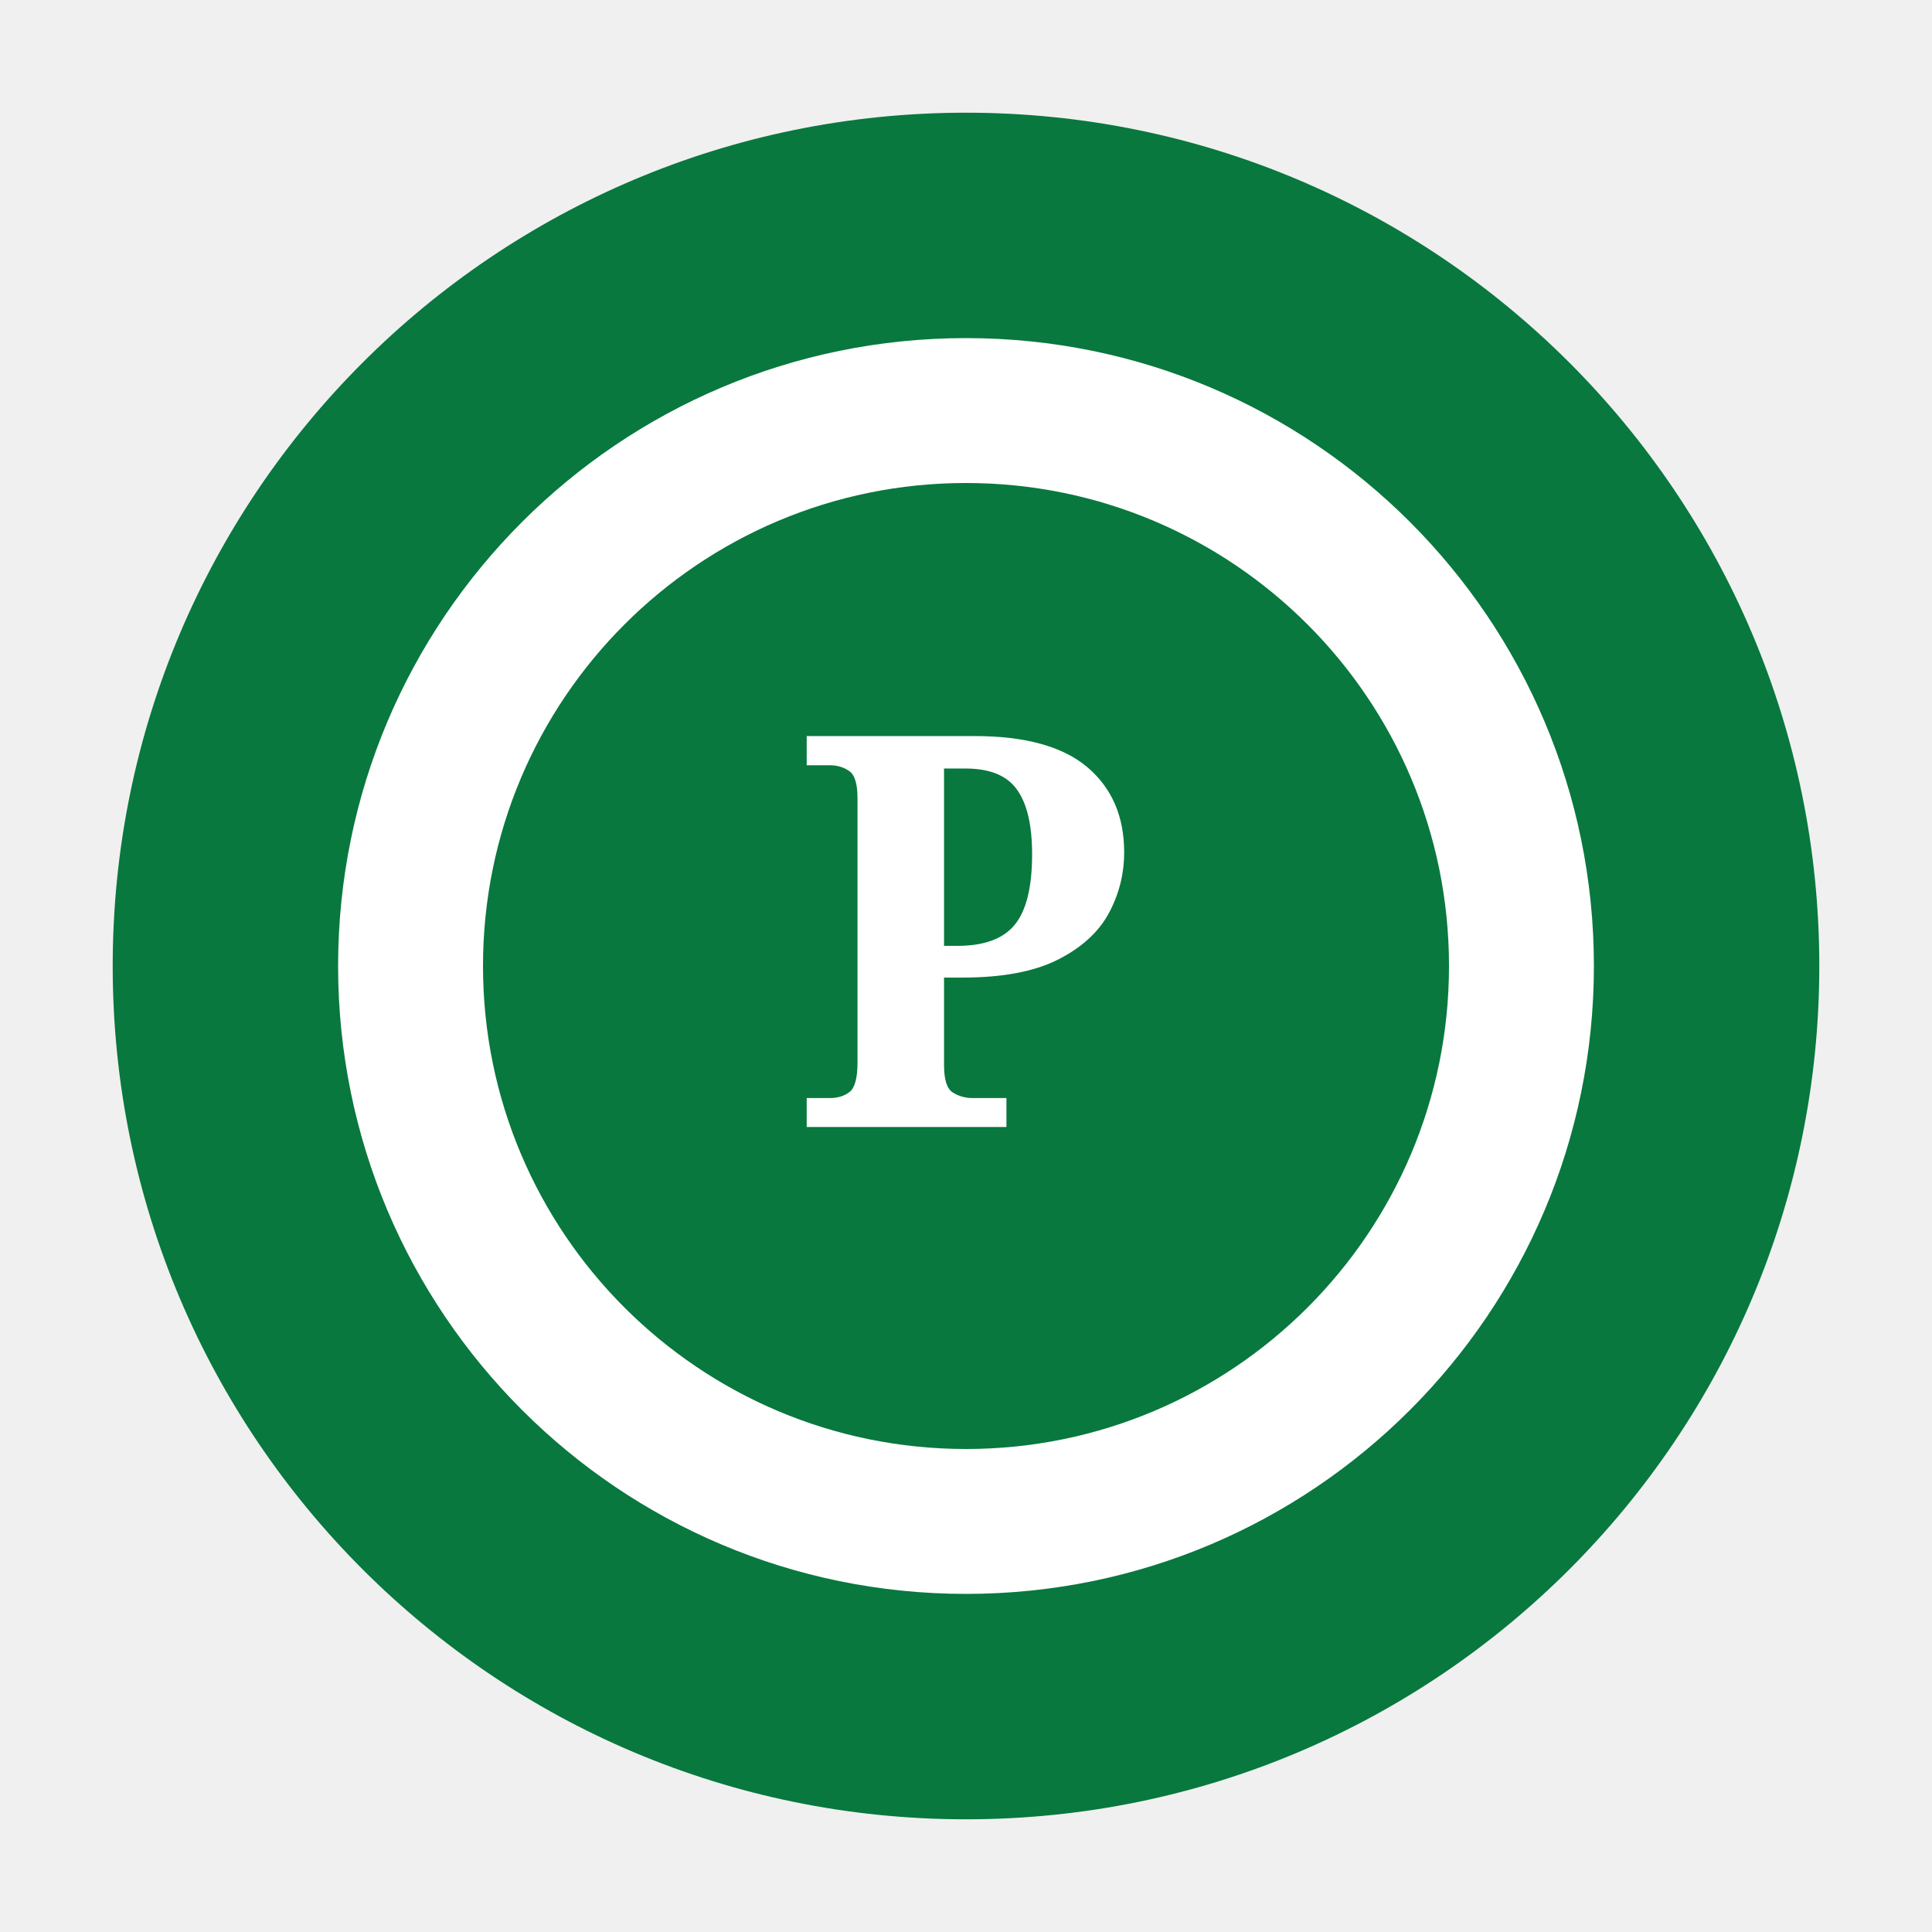
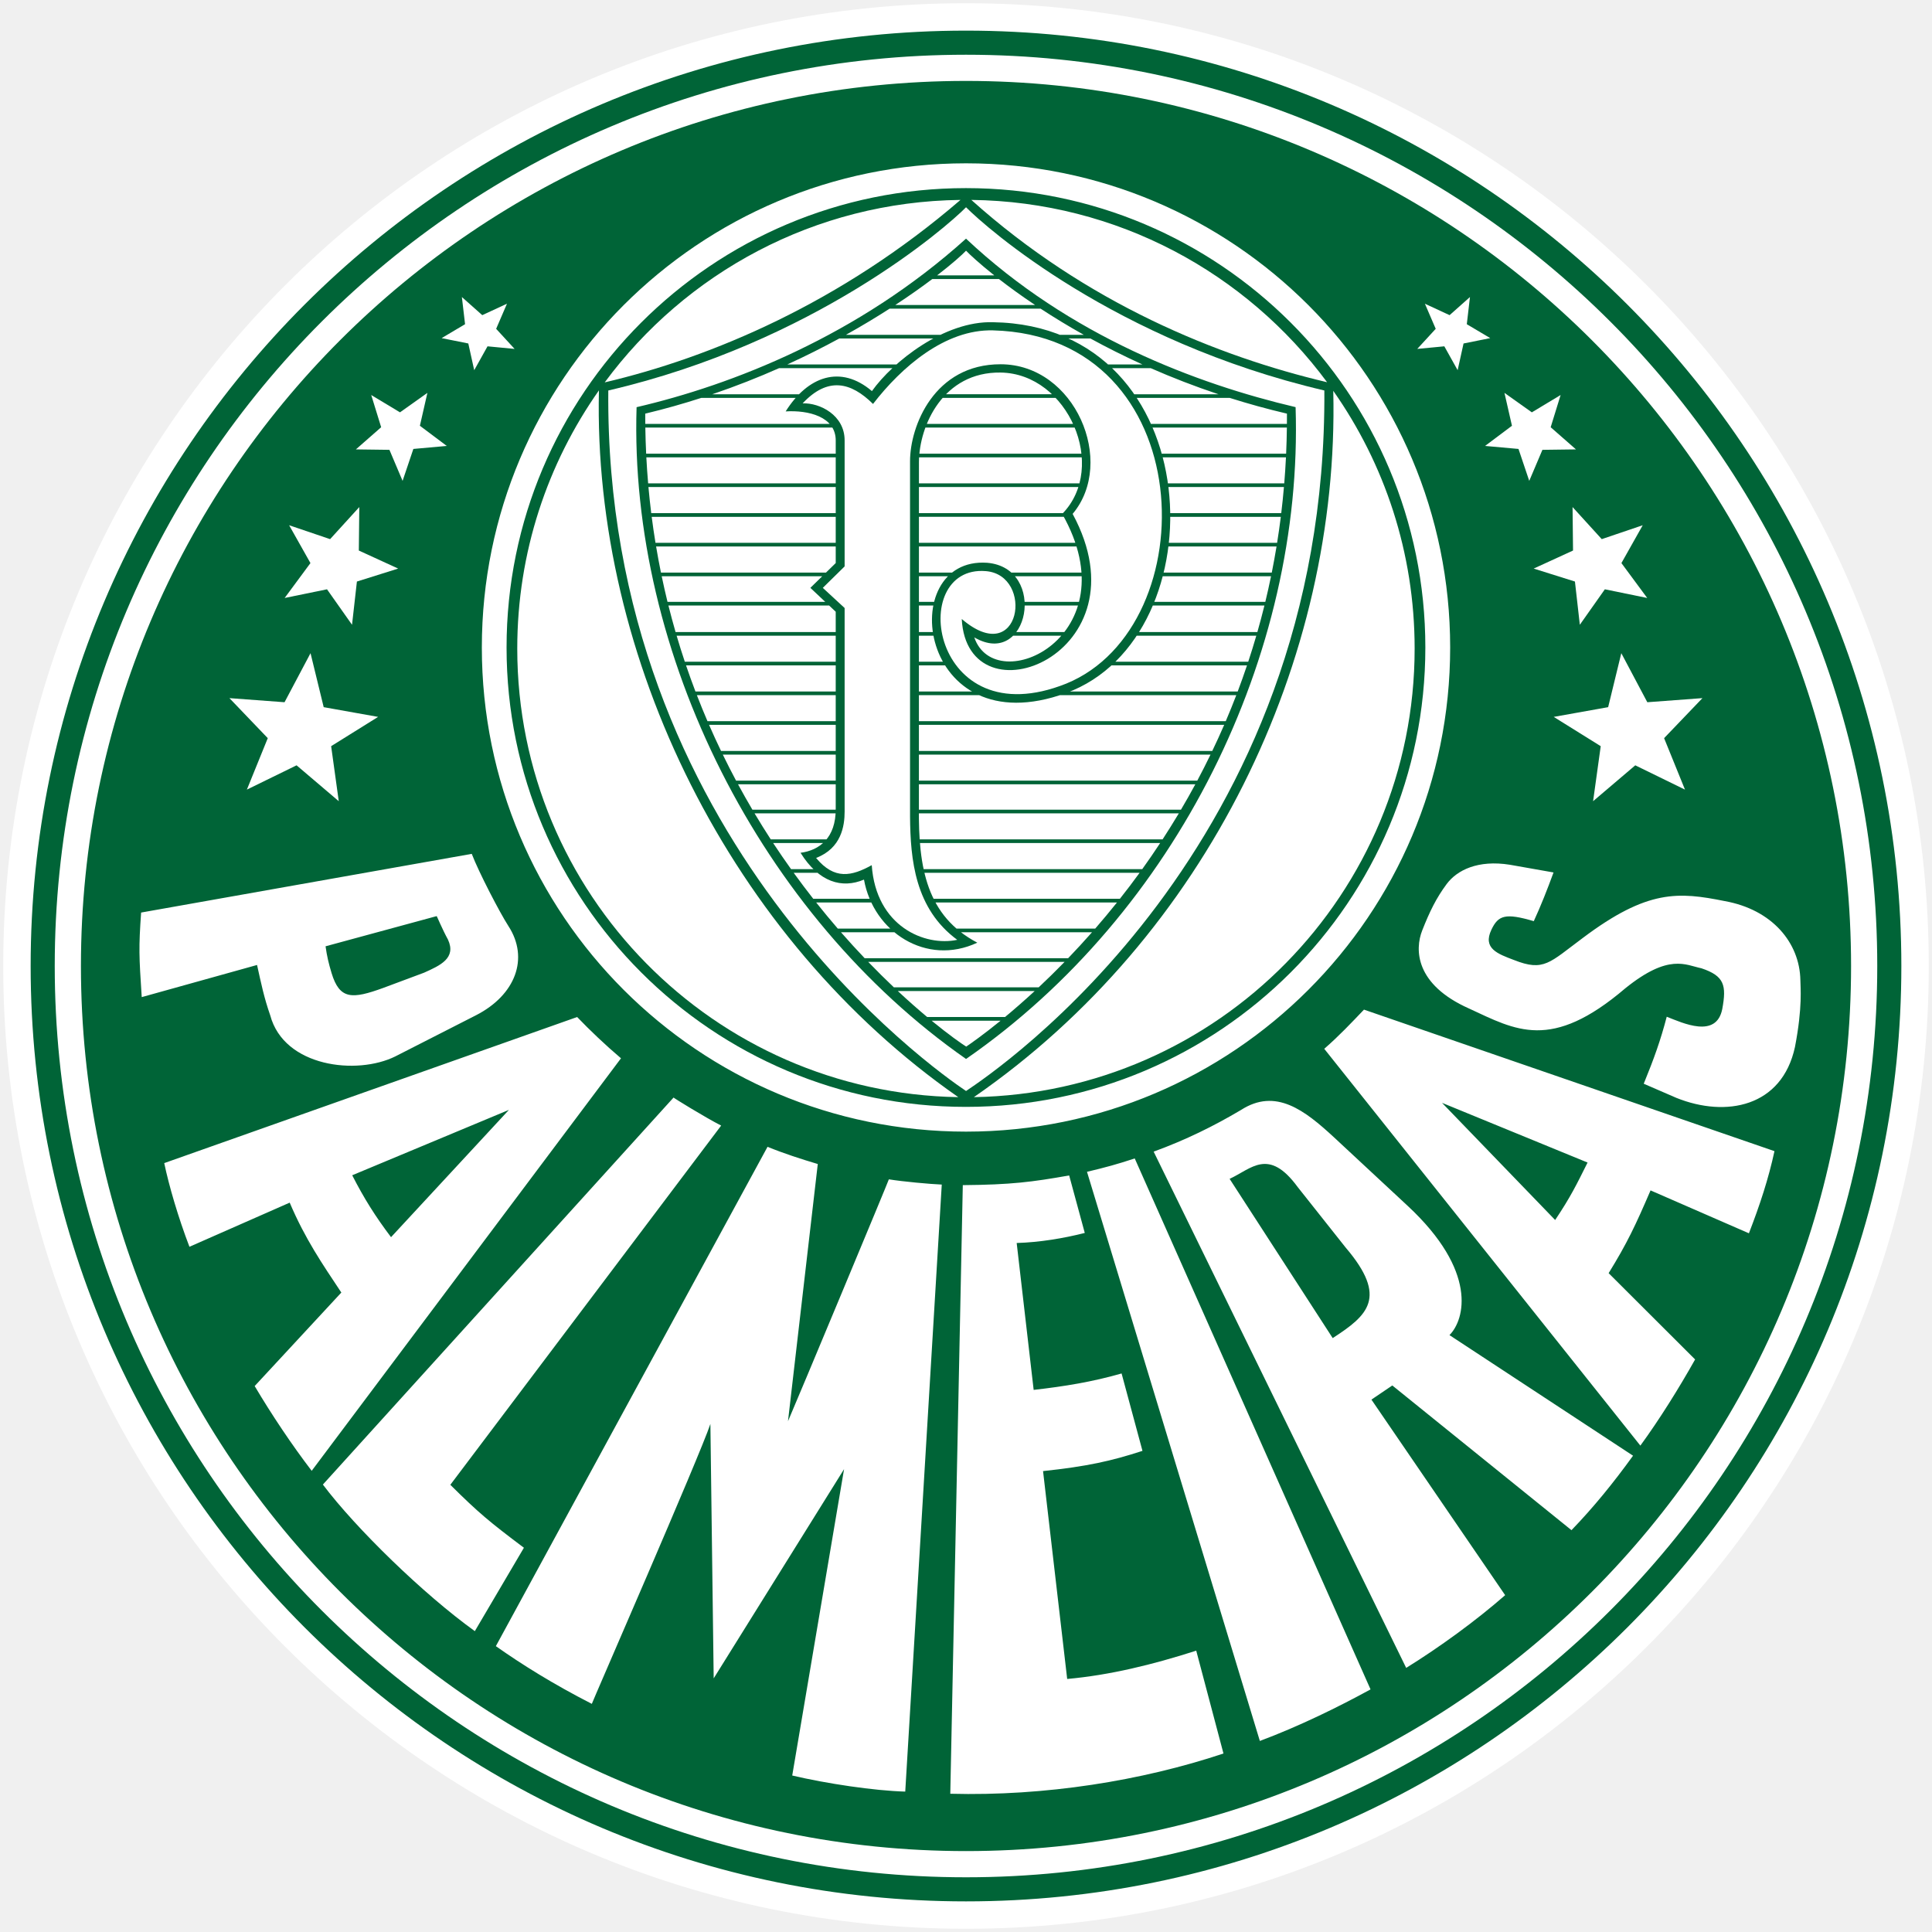
- <svg xmlns="http://www.w3.org/2000/svg" viewBox="0 0 120 120">
-   <circle cx="60" cy="60" r="53" fill="#08783e" />
-   <circle cx="60" cy="60" r="39" fill="#fff" />
-   <circle cx="60" cy="60" r="30" fill="#08783e" />
-   <text x="60" y="70" text-anchor="middle" fill="#fff" font-family="Georgia" font-size="34" font-weight="700">P</text>
+ <svg xmlns="http://www.w3.org/2000/svg" version="1.1" id="Camada_1" x="0px" y="0px" width="300px" height="300px" viewBox="0 0 300 300" enable-background="new 0 0 300 300" xml:space="preserve">
+   <g>
+     <path fill-rule="evenodd" clip-rule="evenodd" fill="#FFFFFF" d="M150,0.5c82.566,0,149.5,66.935,149.5,149.502   c0,82.564-66.934,149.498-149.5,149.498S0.5,232.566,0.5,150.002C0.5,67.435,67.434,0.5,150,0.5" />
+     <path fill-rule="evenodd" clip-rule="evenodd" fill="#006437" d="M150,8.499c78.149,0,141.499,63.354,141.499,141.5   c0,78.152-63.35,141.505-141.499,141.505C71.851,291.505,8.5,228.151,8.5,150C8.5,71.853,71.851,8.499,150,8.499 M150,4.757   c80.213,0,145.241,65.028,145.241,145.242c0,80.216-65.028,145.246-145.241,145.246C69.783,295.245,4.759,230.216,4.759,150   C4.759,69.785,69.783,4.757,150,4.757" />
+     <path fill-rule="evenodd" clip-rule="evenodd" fill="#006437" d="M221.258,47.161l1.68,3.898l-2.866,3.12l4.203-0.402l2.067,3.705   l0.917-4.146l4.144-0.833l-3.639-2.16l0.492-4.22l-3.165,2.814L221.258,47.161z M233.611,61.005l1.165,5.107l-4.174,3.132   l5.189,0.467l1.67,4.958l2.045-4.819l5.21-0.068l-3.928-3.443l1.544-5.002l-4.467,2.691L233.611,61.005z M244.186,78.735   l0.074,6.752l-6.111,2.801l6.407,2.013l0.759,6.713l3.886-5.508l6.578,1.348l-4.006-5.419l3.308-5.876l-6.362,2.158L244.186,78.735   z M251.756,101.426l-2.043,8.382l-8.451,1.51l7.298,4.547l-1.186,8.544l6.551-5.571l7.718,3.773l-3.242-7.99l5.953-6.216   l-8.56,0.637L251.756,101.426z M48.219,101.426l2.044,8.382l8.45,1.51l-7.293,4.547l1.183,8.544l-6.55-5.571l-7.718,3.773   l3.244-7.99l-5.954-6.216l8.558,0.637L48.219,101.426z M55.792,78.735l-0.074,6.752l6.11,2.801l-6.408,2.013l-0.757,6.713   l-3.885-5.508L44.2,92.854l4.006-5.419l-3.309-5.876l6.362,2.158L55.792,78.735z M66.365,61.005l-1.164,5.107l4.173,3.132   l-5.188,0.467l-1.672,4.958l-2.044-4.819l-5.208-0.068l3.925-3.443l-1.544-5.002l4.468,2.691L66.365,61.005z M78.722,47.161   l-1.68,3.898l2.865,3.12l-4.204-0.402l-2.067,3.705l-0.917-4.146l-4.142-0.833l3.638-2.16l-0.495-4.22l3.166,2.814L78.722,47.161z    M238.165,143.037c1.118-2.421,2.108-4.944,3.067-7.562c-2.622-0.464-4.737-0.834-6.782-1.197c-4.95-0.793-8.216,0.834-9.824,3.009   c-1.612,2.177-2.616,4.229-3.786,7.194c-1.17,2.964-1.099,8.391,7.26,12.116c7.278,3.361,12.734,6.717,24.285-3.142   c6.77-5.45,9.347-3.607,11.822-3.097c3.542,1.191,3.913,2.625,3.221,6.344c-0.928,4.597-6.122,2.157-8.618,1.176   c-0.956,3.657-1.96,6.462-3.572,10.404c1.51,0.633,3.394,1.489,5.087,2.203c7.697,3.086,16.379,1.411,18.396-7.908   c1.208-6.259,0.84-9.305,0.84-10.393c-0.11-5.791-4.368-10.936-11.74-12.262c-7.191-1.444-11.99-1.839-22.05,5.728   c-5.162,3.827-6.018,5.271-10.698,3.413c-2.492-0.945-4.881-1.785-3.485-4.704C232.651,142.12,233.755,141.738,238.165,143.037    M223.918,171.249l22.6,9.27c-1.755,3.515-2.62,5.305-5.034,8.923L223.918,171.249z M211.797,156.774   c-1.915,2.01-3.89,4.107-6.168,6.084l49.086,61.618c2.946-4.035,5.969-8.873,8.501-13.381l-13.427-13.4   c2.89-4.688,4.146-7.369,6.508-12.85l15.273,6.661c1.717-4.432,3.043-8.485,3.969-12.756L211.797,156.774z M206.941,207.779   c5.397-3.504,8.666-6.261,2.004-14.069l-7.432-9.375c-4.536-6.194-7.181-2.845-10.579-1.284L206.941,207.779z M218.352,258.99   l-39.213-80.163c5.036-1.845,9.298-3.947,13.559-6.469c5.397-3.476,9.9,0.05,14.431,4.233l11.461,10.659   c10.86,10.104,8.895,17.639,6.484,20.066l28.505,18.725c-3.088,4.268-6.128,8.007-9.56,11.564l-27.821-22.47l-3.243,2.195   l20.764,30.368C229.211,251.647,223.515,255.794,218.352,258.99 M168.788,181.958c2.854-0.676,4.725-1.186,7.413-2.077   l36.616,82.448c-4.959,2.713-11.049,5.711-17.188,8.006L168.788,181.958z M166.02,182.523c-5.734,1.016-9.026,1.443-16.517,1.504   l-1.943,94.506c14.736,0.392,29.721-2.016,42.42-6.249l-4.23-15.969c-6.799,2.18-13.43,3.8-20.038,4.394l-3.748-32.278   c6.837-0.73,10.565-1.554,15.438-3.142l-3.242-12.019c-4.542,1.307-8.896,2.009-13.654,2.553l-2.636-22.811   c3.561-0.105,7.289-0.726,10.573-1.561L166.02,182.523z M76.996,255.613l42.187-77.538c2.477,1.021,5.293,1.927,7.801,2.674   l-4.625,39.938c1.26-2.887,15.661-37.412,15.661-37.56c2.197,0.356,6.382,0.735,8.217,0.813l-5.671,94.258   c-4.83-0.131-12.281-1.251-17.549-2.498l8.049-47.571l-20.244,32.486l-0.513-39.505c-1.676,5.01-18.411,43.321-18.411,43.464   C85.908,261.511,81.011,258.446,76.996,255.613 M50.137,230.522l54.459-60.102c-0.205-0.05,4.923,3.106,7.386,4.359l-42.055,55.781   c4.4,4.365,6.065,5.744,11.426,9.774l-7.622,12.949C65.734,247.529,55.24,237.305,50.137,230.522 M79.025,172.342l-24.333,10.153   c1.827,3.581,3.584,6.375,6.028,9.612L79.025,172.342z M89.619,157.923c1.969,2.053,4.405,4.37,6.808,6.407L48.4,228.388   c-3.074-4.015-6.245-8.76-8.854-13.162l13.456-14.52c-2.965-4.471-5.591-8.267-8.018-13.961l-15.567,6.855   c-1.732-4.521-3.194-9.529-3.914-12.994L89.619,157.923z M67.806,142.254l-17.253,4.687c0.209,1.513,0.478,2.645,0.934,4.158   c1.252,4.134,3.187,4.067,8.042,2.298l6.311-2.355c2.527-1.129,5.051-2.266,3.72-5.146   C68.693,144.322,67.806,142.175,67.806,142.254 M73.253,132.587c1.097,2.866,4.347,9.116,5.68,11.188   c3.278,5.022,1.107,10.736-5.008,13.868l-12.524,6.386c-5.975,2.977-17.298,1.653-19.439-6.364   c-0.957-2.734-1.397-4.897-2.047-7.824l-17.907,4.991c-0.424-6.481-0.48-7.613-0.096-13.131L73.253,132.587z M150,25.36   c41.522,0,75.181,33.659,75.181,75.182c0,41.521-33.658,75.177-75.181,75.177c-41.521,0-75.18-33.656-75.18-75.177   C74.82,59.02,108.479,25.36,150,25.36 M150,12.566c75.903,0,137.433,61.53,137.433,137.434   c0,75.906-61.529,137.436-137.433,137.436S12.567,225.905,12.567,150C12.567,74.096,74.097,12.566,150,12.566" />
+     <path fill-rule="evenodd" clip-rule="evenodd" fill="#006437" d="M205.645,60.634c-32.617-7.645-52.525-25.313-55.638-28.451   c-3.04,3.11-23.606,21.032-55.55,28.451c-0.633,69.825,50.997,105.711,55.55,108.776   C154.538,166.384,206.103,131.76,205.645,60.634 M150.827,31.042c17.851,16.029,38.254,24.301,55.242,28.309   C193.531,42.385,173.48,31.31,150.827,31.042 M93.9,59.376c16.472-3.856,36.686-12.344,55.243-28.334   C126.486,31.315,106.431,42.398,93.9,59.376 M148.804,170.365c-35.331-24.602-56.774-68.148-55.801-109.748   C85.017,71.957,80.32,85.782,80.32,100.707C80.32,138.79,110.874,169.728,148.804,170.365 M207.029,60.689   c1.014,41.841-19.658,84.717-55.808,109.676c37.912-0.659,68.443-31.59,68.443-69.659   C219.665,85.812,214.988,72.012,207.029,60.689 M149.993,29.21c39.393,0,71.335,31.935,71.335,71.335   c0,39.395-31.942,71.331-71.335,71.331c-39.396,0-71.334-31.937-71.334-71.331C78.659,61.145,110.597,29.21,149.993,29.21" />
+     <path fill="#006437" d="M129.771,87.432V68.391c0-3.718-4.293-4.72-7.774-4.508c3.431-5.464,8.52-7.29,13.395-3.155   c3.27-4.588,11.283-10.925,18.802-10.694c33.722,0.523,35.18,48.922,11.332,57.587c-23.089,8.391-26.66-21.25-12.229-20.232   c9.401,0.816,6.446,16.515-2.013,11.582c3.297,9.629,24.422-0.226,13.654-19.171c7.145-7.281,0.938-21.806-9.571-21.951   c-8.91-0.124-12.642,8.231-12.674,13.896l-0.005,53.609c-0.107,9.49,1.24,16.892,9.066,21.024   c-7.913,3.708-16.143-1.672-17.595-9.794c-3.404,1.431-6.986,0.439-9.851-4.162c2.932-0.381,5.494-2.309,5.462-6.842V94.988   l-3.936-3.707L129.771,87.432z M124.632,62.632c2.679-0.095,6.521,1.832,6.521,5.745v19.574l-3.388,3.331l3.388,3.13v31.618   c0,2.213-0.501,5.687-4.431,7.191c2.86,3.457,5.55,2.828,8.642,1.12c0.659,9.525,8.252,12.668,13.277,11.595   c-6.576-4.827-7.276-12.474-7.33-19.118V71.616c-0.003-5.439,3.753-15.078,14.084-15.054c11.546,0.025,17.941,15.167,11.164,23.236   c11.795,21.823-16.369,32.781-17.219,16.318c9.172,7.844,11.318-6.813,3.737-7.433c-12.354-1.013-8.574,25.908,12.495,17.465   c21.836-8.935,20.823-54.007-11.378-54.848c-7.414-0.194-14.2,5.683-18.631,11.425C132.127,59.322,128.548,58.459,124.632,62.632    M155.37,158.493h-10.711c2.699,2.213,4.633,3.559,5.373,4.024C150.715,162.052,152.646,160.712,155.37,158.493 M160.666,153.887   H139.41c1.658,1.547,3.196,2.894,4.559,4.036h12.093C157.438,156.78,158.989,155.434,160.666,153.887 M165.308,149.363h-30.492   c1.381,1.433,2.716,2.751,3.986,3.953h22.48C162.561,152.114,163.91,150.796,165.308,149.363 M165.268,98.145h1.633   c-0.111,0.192-0.227,0.384-0.342,0.568h-1.757C164.961,98.529,165.117,98.34,165.268,98.145 M157.809,98.145h7.459   c-0.15,0.195-0.307,0.384-0.466,0.568h-7.491C157.49,98.538,157.657,98.351,157.809,98.145 M157.218,98.145h0.591   c-0.151,0.206-0.318,0.393-0.498,0.568h-1.07C156.609,98.593,156.938,98.395,157.218,98.145 M167.546,93.456h1.006   c-0.032,0.192-0.071,0.381-0.109,0.571h-1.055C167.445,93.837,167.498,93.645,167.546,93.456 M159.102,93.456h8.444   c-0.048,0.189-0.101,0.381-0.158,0.571h-8.272C159.118,93.834,159.112,93.645,159.102,93.456 M158.344,93.456h0.758   c0.011,0.189,0.017,0.379,0.014,0.571h-0.684C158.409,93.834,158.382,93.645,158.344,93.456 M145.055,93.456h0.615   c-0.052,0.187-0.1,0.376-0.14,0.571h-0.602C144.967,93.832,145.01,93.642,145.055,93.456 M142.691,93.456h2.364   c-0.045,0.187-0.088,0.376-0.126,0.571h-2.238V93.456z M141.76,93.456h0.931v0.571h-0.934L141.76,93.456z M167.929,88.914h0.8   c0.017,0.192,0.027,0.379,0.038,0.568h-0.808C167.954,89.293,167.943,89.106,167.929,88.914 M157.049,88.914h10.88   c0.015,0.192,0.025,0.379,0.03,0.568H157.6C157.428,89.282,157.245,89.09,157.049,88.914 M154.89,88.914h2.159   c0.196,0.176,0.379,0.368,0.551,0.568h-1.749C155.555,89.269,155.236,89.076,154.89,88.914 M147.833,88.914h2.06   c-0.433,0.157-0.829,0.352-1.197,0.568h-1.492C147.4,89.282,147.611,89.087,147.833,88.914 M142.691,88.914h5.142   c-0.221,0.173-0.433,0.368-0.629,0.568h-4.512V88.914z M141.765,88.914h0.926v0.568h-0.926V88.914z M166.974,84.285h0.843   c0.058,0.192,0.112,0.381,0.165,0.571h-0.824C167.102,84.669,167.036,84.477,166.974,84.285 M142.691,84.285h24.283   c0.063,0.192,0.128,0.384,0.184,0.571h-24.466V84.285z M141.774,84.285h0.917v0.571h-0.917V84.285z M165.049,79.68h1.158   c-0.052,0.061-0.104,0.122-0.155,0.179c0.065,0.132,0.123,0.261,0.186,0.393h-1.052c-0.082-0.151-0.158-0.302-0.246-0.453   C164.978,79.76,165.011,79.722,165.049,79.68 M142.694,79.68h22.355c-0.038,0.042-0.071,0.081-0.109,0.119   c0.088,0.151,0.164,0.302,0.246,0.453h-22.492V79.68z M141.782,79.68h0.912v0.572h-0.912V79.68z M167.613,75.057h0.911   c-0.041,0.189-0.087,0.379-0.142,0.568h-0.935C167.509,75.436,167.564,75.246,167.613,75.057 M142.694,75.057h24.919   c-0.049,0.189-0.104,0.379-0.165,0.568h-24.754V75.057z M141.791,75.057h0.903v0.568h-0.903V75.057z M167.923,70.45h0.812   c0.019,0.189,0.037,0.382,0.054,0.568h-0.813C167.965,70.832,167.943,70.639,167.923,70.45 M142.761,70.45h25.162   c0.021,0.189,0.042,0.382,0.053,0.568h-25.26C142.727,70.834,142.743,70.642,142.761,70.45 M141.825,70.45h0.937   c-0.018,0.192-0.035,0.384-0.046,0.568h-0.917C141.801,70.834,141.81,70.642,141.825,70.45 M166.628,65.823h0.87   c0.08,0.187,0.156,0.379,0.23,0.571h-0.854C166.794,66.202,166.715,66.01,166.628,65.823 M143.918,65.823h22.71   c0.087,0.187,0.166,0.379,0.247,0.571h-23.178C143.767,66.202,143.84,66.015,143.918,65.823 M142.949,65.823h0.969   c-0.078,0.192-0.151,0.379-0.221,0.571h-0.976C142.794,66.202,142.871,66.015,142.949,65.823 M163.359,61.219h1.311   c0.161,0.187,0.315,0.376,0.466,0.568h-1.21C163.741,61.595,163.556,61.403,163.359,61.219 M146.899,61.219h16.46   c0.196,0.184,0.382,0.376,0.566,0.568h-17.555C146.542,61.595,146.716,61.403,146.899,61.219 M145.966,61.219h0.933   c-0.183,0.184-0.357,0.376-0.528,0.568h-0.922C145.615,61.595,145.786,61.406,145.966,61.219 M150.938,107.376h3.567   c0.988,0.294,2.048,0.492,3.179,0.568h-5.634C151.666,107.771,151.296,107.579,150.938,107.376 M142.691,107.376h8.248   c0.357,0.203,0.728,0.396,1.112,0.568h-9.36V107.376z M141.734,107.376h0.957v0.568h-0.96L141.734,107.376z M146.418,102.75h1.397   c0.147,0.192,0.301,0.382,0.462,0.569h-1.521C146.638,103.131,146.525,102.942,146.418,102.75 M142.691,102.75h3.728   c0.107,0.192,0.219,0.382,0.337,0.569h-4.065V102.75z M141.742,102.75h0.949v0.569h-0.951L141.742,102.75z M144.854,98.145h0.78   c0.045,0.187,0.092,0.379,0.148,0.568h-0.829C144.918,98.524,144.883,98.332,144.854,98.145 M142.691,98.145h2.164   c0.029,0.187,0.063,0.379,0.099,0.568h-2.263V98.145z M141.752,98.145h0.939v0.568h-0.942L141.752,98.145z M165.895,52.558h-0.928   c-0.533-0.204-1.077-0.399-1.637-0.569h1.229C165.017,52.168,165.458,52.356,165.895,52.558 M172.679,57.163h-0.272   c-0.208-0.193-0.42-0.385-0.636-0.571h0.284C172.262,56.78,172.477,56.966,172.679,57.163 M176.509,61.787h-0.178   c-0.127-0.189-0.248-0.381-0.383-0.568h0.174C176.252,61.408,176.383,61.598,176.509,61.787 M178.97,66.394h-0.183   c-0.082-0.192-0.169-0.379-0.251-0.571h0.18C178.802,66.015,178.888,66.202,178.97,66.394 M180.548,71.018h-0.224   c-0.048-0.187-0.101-0.379-0.153-0.568h0.221C180.443,70.639,180.496,70.832,180.548,71.018 M181.43,75.625h-0.27   c-0.022-0.189-0.048-0.381-0.071-0.568h0.263C181.377,75.244,181.404,75.436,181.43,75.625 M181.712,80.251h-0.316   c0.003-0.192,0.003-0.378,0.003-0.572h0.313C181.714,79.873,181.712,80.06,181.712,80.251 M181.43,84.856h-0.363   c0.022-0.189,0.052-0.379,0.074-0.571h0.354C181.476,84.477,181.451,84.667,181.43,84.856 M180.548,89.482h-0.414   c0.055-0.189,0.108-0.378,0.153-0.568h0.4C180.639,89.104,180.595,89.293,180.548,89.482 M179.01,94.026h-0.466   c0.079-0.192,0.167-0.381,0.246-0.571h0.451C179.164,93.645,179.089,93.837,179.01,94.026 M176.503,98.713h-0.56   c0.126-0.187,0.258-0.379,0.382-0.568h0.552C176.757,98.337,176.625,98.524,176.503,98.713 M172.591,103.318h-0.845   c0.222-0.184,0.441-0.374,0.66-0.569h0.788C173,102.945,172.796,103.131,172.591,103.318 M164.577,107.944h-4.62   c1.11-0.074,2.28-0.261,3.502-0.568h2.688c-0.209,0.08-0.411,0.167-0.62,0.244C165.205,107.738,164.889,107.846,164.577,107.944    M142.691,112.552h-0.968l0.002-0.571h0.965V112.552z M142.688,117.175h-0.971v-0.571h0.973L142.688,117.175z M142.688,121.783   h-0.979v-0.572h0.979V121.783z M142.681,126.296h-0.98v-0.571h0.983C142.681,125.917,142.681,126.106,142.681,126.296    M142.848,130.901h-1.146l-0.01-0.083v-0.486h1.115C142.817,130.522,142.831,130.715,142.848,130.901 M143.545,135.527h-0.998   c-0.052-0.189-0.102-0.379-0.148-0.568h1.02C143.458,135.151,143.5,135.338,143.545,135.527 M145.264,140.132h-0.979   c-0.096-0.187-0.188-0.379-0.278-0.571h0.96C145.061,139.756,145.159,139.946,145.264,140.132 M149.222,144.761h-1.524   c-0.202-0.187-0.397-0.374-0.587-0.571h1.411C148.747,144.382,148.98,144.574,149.222,144.761 M138.238,144.19h1.239   c0.202,0.197,0.413,0.384,0.629,0.571h-1.222C138.665,144.577,138.447,144.387,138.238,144.19 M135.041,139.561h1.245   c0.083,0.189,0.172,0.381,0.268,0.571h-1.26C135.207,139.946,135.121,139.756,135.041,139.561 M126.308,134.959h1.255   c0.29,0.197,0.588,0.387,0.901,0.568h-1.521C126.729,135.352,126.516,135.165,126.308,134.959 M128.344,130.333h1.664   c-0.024,0.154-0.053,0.296-0.086,0.431c-0.032,0.046-0.063,0.094-0.097,0.138h-2.022   C127.995,130.728,128.175,130.536,128.344,130.333 M129.771,125.725h0.351l-0.002,0.571h-0.368   C129.764,126.112,129.769,125.922,129.771,125.725 M129.771,121.211h0.357v0.572h-0.357V121.211z M129.771,116.604h0.365v0.571   h-0.365V116.604z M129.771,111.98h0.374l-0.003,0.571h-0.371V111.98z M129.771,107.376h0.38v0.568h-0.38V107.376z M129.771,102.75   h0.388v0.569h-0.388V102.75z M129.771,98.145h0.397l-0.003,0.568h-0.394V98.145z M128.143,93.456h0.839l0.502,0.571h-0.736   L128.143,93.456z M129.771,84.285h0.383v0.571h-0.383V84.285z M129.771,79.68h0.394v0.572h-0.394V79.68z M129.771,75.057h0.405   l-0.002,0.568h-0.402V75.057z M129.771,70.45h0.413v0.568h-0.413V70.45z M128.83,65.823h1.22c0.054,0.179,0.092,0.371,0.116,0.571   h-0.917C129.127,66.188,128.987,65.999,128.83,65.823 M124.081,61.219h0.942c-0.171,0.181-0.341,0.371-0.509,0.568h-0.964   C123.724,61.592,123.901,61.4,124.081,61.219 M139.199,56.592h1.639c-0.206,0.188-0.41,0.377-0.609,0.571h-1.654   C138.777,56.972,138.984,56.78,139.199,56.592 M146.045,51.988h1.556c-0.407,0.172-0.808,0.365-1.205,0.569h-1.467   C145.296,52.359,145.67,52.168,146.045,51.988 M161.59,47.93h-23.454c-2.033,1.308-4.3,2.677-6.776,4.059h14.686   c-0.375,0.18-0.749,0.371-1.116,0.569h-14.604c-2.493,1.357-5.189,2.72-8.073,4.035h16.947c-0.214,0.188-0.421,0.38-0.625,0.571   h-17.591c-3.241,1.437-6.708,2.809-10.377,4.056h13.476c-0.18,0.181-0.357,0.373-0.531,0.568h-14.666   c-2.788,0.9-5.69,1.724-8.693,2.441c-0.002,0.535,0,1.065,0.005,1.595h28.633c0.158,0.176,0.298,0.365,0.418,0.571h-29.043   c0.023,1.365,0.064,2.719,0.129,4.056h29.438v0.568h-29.409c0.07,1.361,0.164,2.707,0.279,4.039h29.129v0.568h-29.083   c0.125,1.367,0.27,2.721,0.434,4.055h28.649v0.572h-28.577c0.174,1.362,0.371,2.707,0.588,4.034h27.989v0.571h-27.893   c0.23,1.371,0.48,2.724,0.753,4.058h25.72h1.605h0.217l-0.58,0.568h-0.362h-1.488H102.75c0.28,1.343,0.582,2.669,0.899,3.973   h24.494l0.605,0.571h-24.955c0.348,1.396,0.72,2.765,1.109,4.119h24.869v0.568h-24.703c0.402,1.368,0.827,2.713,1.269,4.036h23.434   v0.569h-23.243c0.469,1.378,0.956,2.729,1.462,4.058h21.781v0.568H108.21c0.529,1.37,1.079,2.718,1.645,4.036h19.917v0.571h-19.669   c0.601,1.381,1.22,2.732,1.858,4.052h17.811v0.571h-17.535c0.668,1.378,1.355,2.721,2.058,4.036h15.477v0.572H114.6   c0.73,1.345,1.473,2.661,2.229,3.942h12.942c-0.002,0.197-0.008,0.387-0.02,0.571h-12.584c0.826,1.383,1.664,2.729,2.513,4.036   h8.663c-0.169,0.204-0.349,0.396-0.541,0.569h-7.751c0.92,1.397,1.851,2.75,2.785,4.058h3.472c0.208,0.206,0.421,0.393,0.635,0.568   h-3.7c1.012,1.4,2.026,2.743,3.038,4.034h8.759c0.081,0.195,0.166,0.385,0.252,0.571h-8.561c1.126,1.419,2.252,2.772,3.359,4.058   h8.146c0.209,0.197,0.427,0.387,0.646,0.571h-8.294c1.248,1.428,2.479,2.773,3.681,4.034h31.585   c1.211-1.26,2.449-2.605,3.713-4.034h-20.347c-0.242-0.187-0.475-0.379-0.701-0.571h21.546c1.117-1.285,2.246-2.638,3.383-4.058   h-28.187c-0.105-0.187-0.203-0.376-0.297-0.571h28.933c1.022-1.291,2.044-2.633,3.06-4.034h-33.414   c-0.045-0.189-0.086-0.376-0.126-0.568h33.951c0.936-1.307,1.869-2.661,2.786-4.058h-37.308c-0.017-0.187-0.03-0.379-0.042-0.569   h37.725c0.849-1.307,1.688-2.653,2.519-4.036h-40.369c0-0.19,0-0.379,0.003-0.571h40.699c0.759-1.279,1.5-2.594,2.228-3.942   h-42.922v-0.572h43.229c0.701-1.315,1.387-2.658,2.052-4.036h-45.281l0.002-0.571h45.552c0.635-1.32,1.253-2.671,1.851-4.052   h-47.403v-0.571h47.646c0.564-1.318,1.111-2.667,1.636-4.036h-27.396c0.312-0.099,0.628-0.206,0.949-0.324   c0.209-0.077,0.411-0.165,0.62-0.244h26.046c0.499-1.329,0.981-2.68,1.444-4.058h-21.046c0.205-0.187,0.409-0.374,0.604-0.569   h20.634c0.437-1.323,0.856-2.668,1.252-4.036h-18.577c0.122-0.189,0.254-0.376,0.374-0.568h18.368   c0.385-1.354,0.752-2.723,1.096-4.119H179.01c0.079-0.189,0.154-0.381,0.231-0.571h17.237c0.315-1.304,0.612-2.63,0.886-3.973   h-16.816c0.047-0.189,0.091-0.378,0.14-0.568h16.792c0.267-1.334,0.514-2.688,0.74-4.058h-16.79   c0.021-0.189,0.046-0.379,0.064-0.571h16.815c0.215-1.327,0.403-2.672,0.576-4.034h-17.174c0-0.192,0.002-0.378,0-0.572h17.24   c0.159-1.334,0.302-2.688,0.417-4.055H181.43c-0.025-0.189-0.053-0.381-0.078-0.568h18.067c0.108-1.332,0.197-2.677,0.264-4.039   h-19.135c-0.052-0.187-0.104-0.379-0.156-0.568h19.318c0.061-1.337,0.098-2.691,0.115-4.056H178.97   c-0.082-0.192-0.168-0.379-0.254-0.571h21.115c0.005-0.53,0.005-1.06,0.005-1.595c-3.087-0.722-6.046-1.546-8.875-2.441h-14.452   c-0.126-0.189-0.257-0.379-0.387-0.568h13.083c-3.756-1.25-7.268-2.625-10.529-4.056h-5.997c-0.202-0.197-0.417-0.383-0.624-0.571   h5.341c-2.907-1.318-5.603-2.68-8.08-4.035h-3.421c-0.437-0.202-0.878-0.39-1.335-0.569h3.729   C165.82,50.607,163.585,49.238,161.59,47.93 M155.112,43.325h-10.344c-1.599,1.208-3.525,2.579-5.752,4.038h21.713   C158.545,45.904,156.666,44.53,155.112,43.325 M145.516,42.757h8.869c-2.257-1.798-3.738-3.167-4.379-3.829   C149.382,39.585,147.853,40.957,145.516,42.757 M201.179,63.22c1.249,38.5-18.522,78.606-51.173,101.215   c-31.874-22.246-52.365-62.962-51.158-101.208c14.803-3.446,34.387-11.047,51.155-26.17   C166.117,52.232,185.894,59.624,201.179,63.22" />
+   </g>
</svg>
